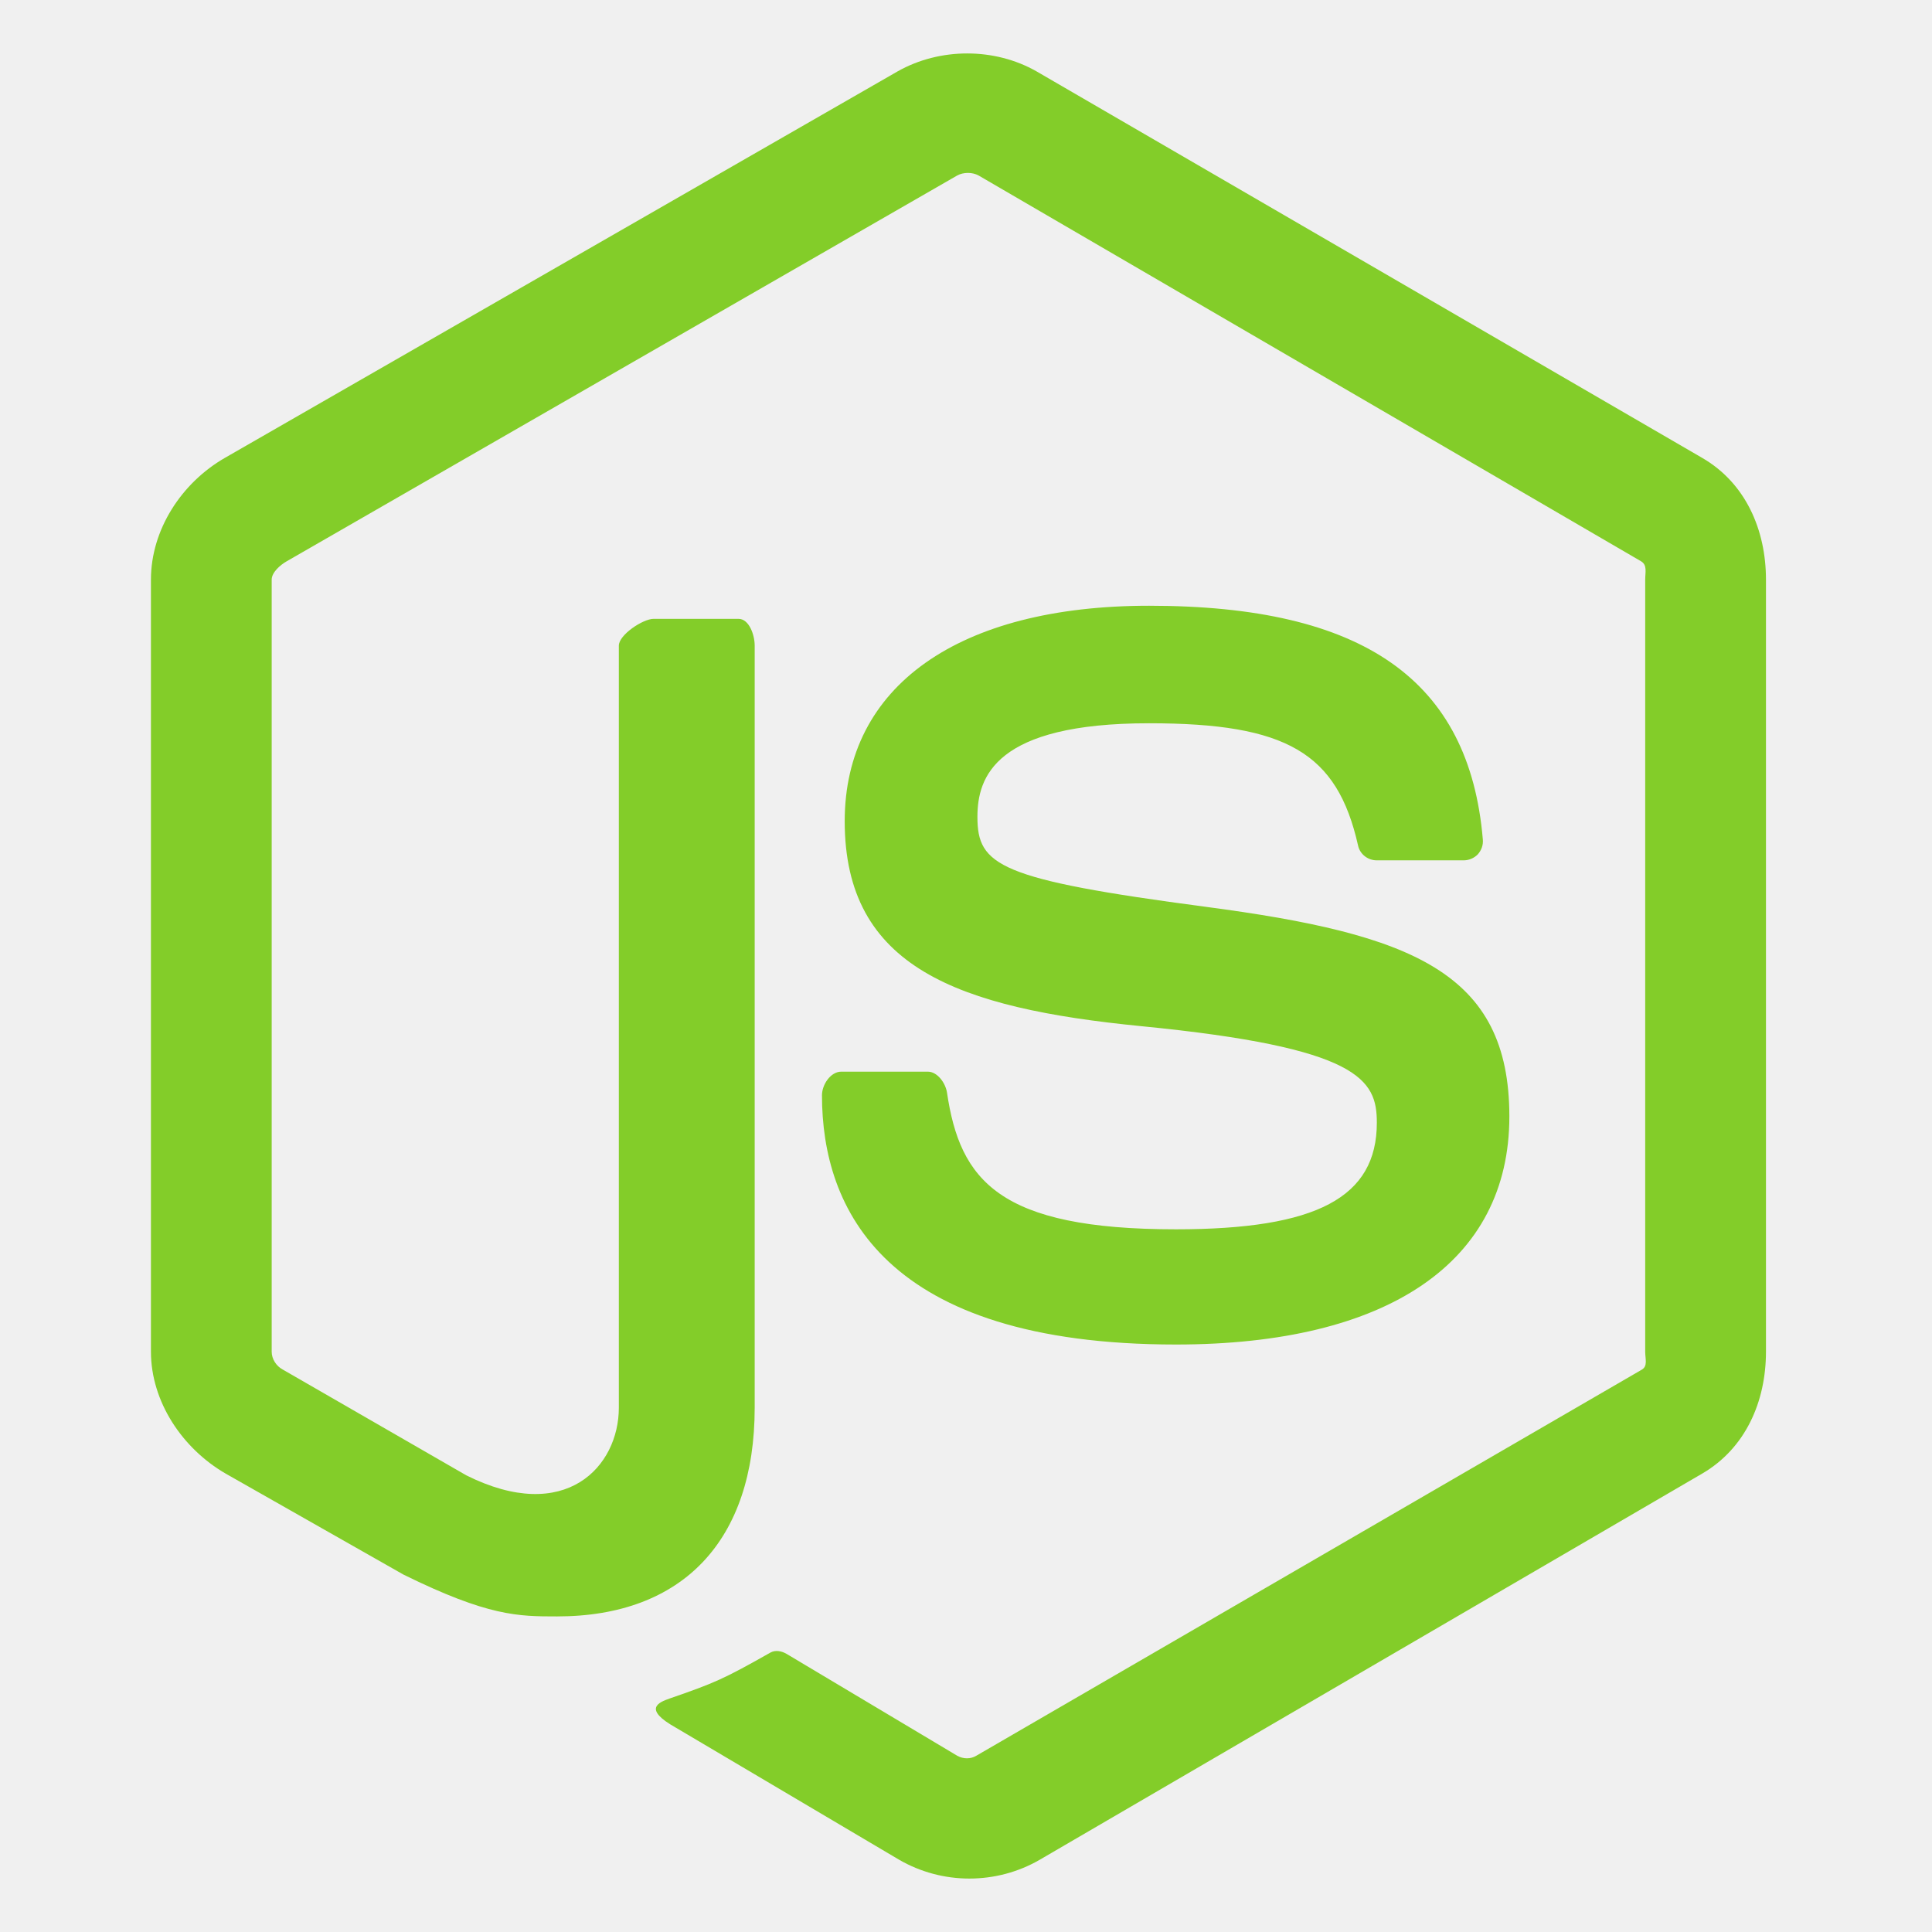
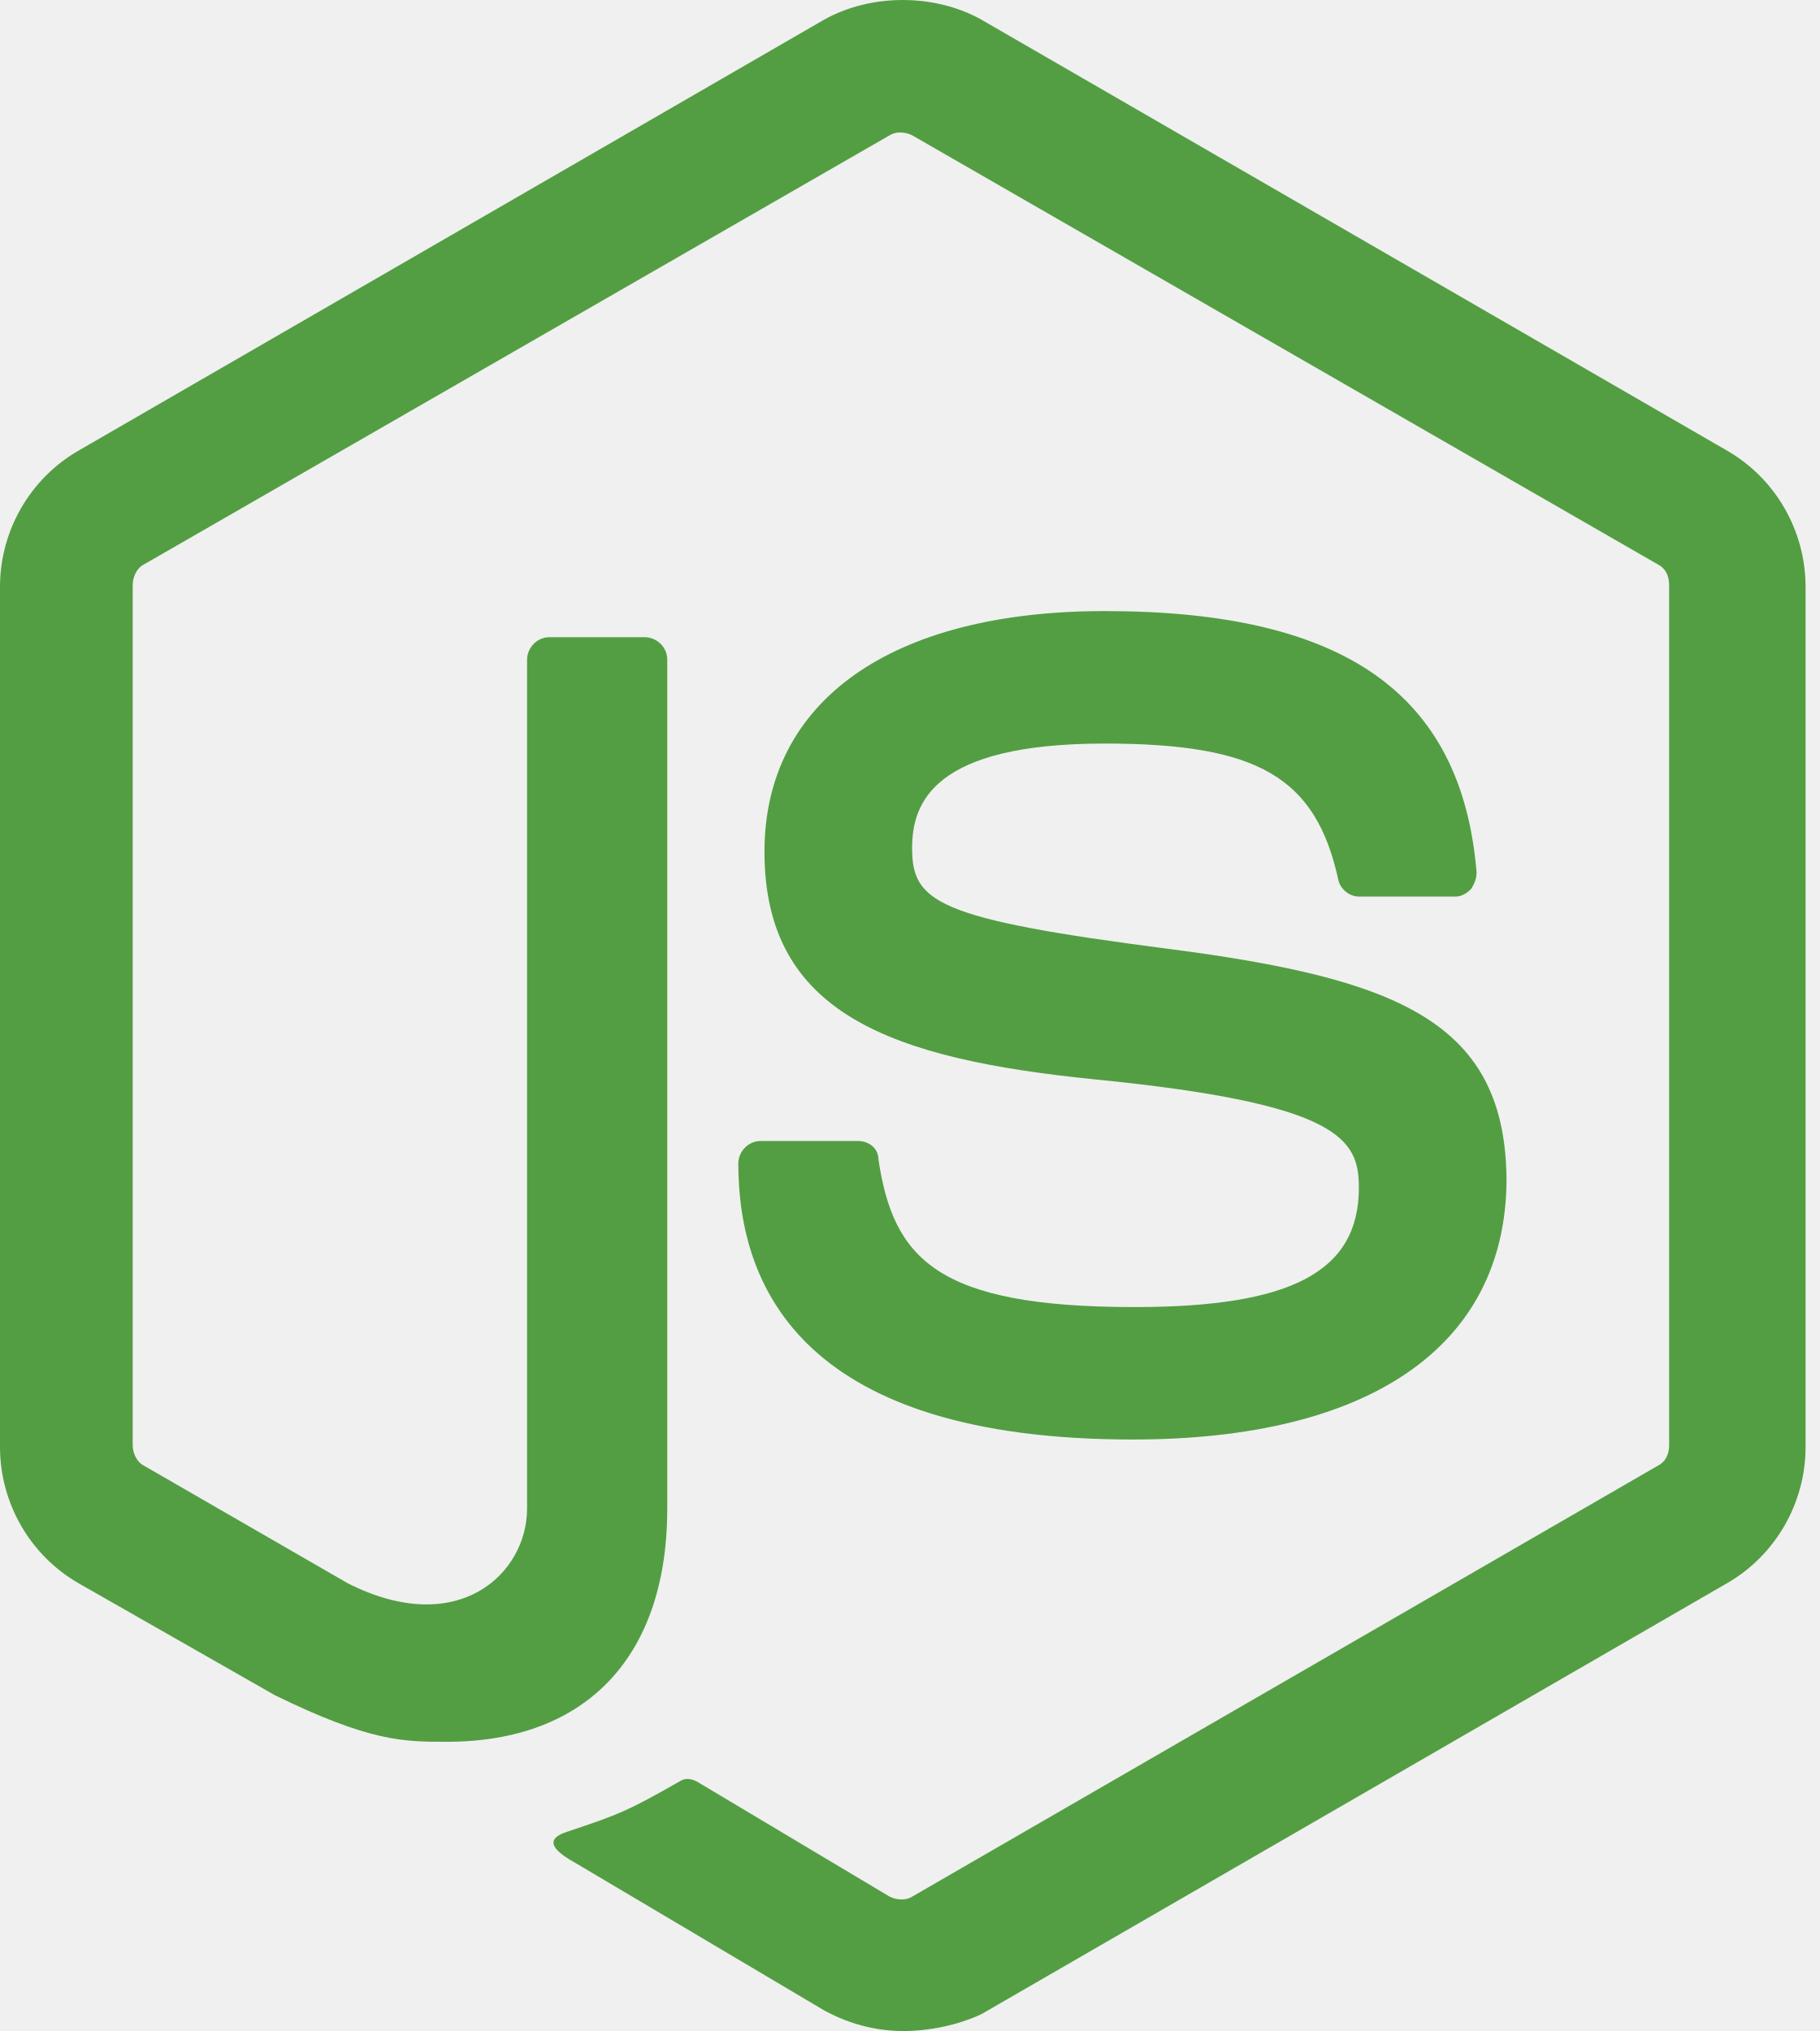
- <svg xmlns="http://www.w3.org/2000/svg" viewBox="0 0 128 128">
-   <path fill="#83CD29" d="M112.771 30.334l-44.097-25.605c-2.781-1.584-6.402-1.584-9.205 0l-44.568 25.605c-2.87 1.651-4.901 4.754-4.901 8.073v51.142c0 3.319 2.084 6.423 4.954 8.083l11.775 6.688c5.628 2.772 7.617 2.772 10.178 2.772 8.333 0 13.093-5.039 13.093-13.828v-50.49c0-.713-.371-1.774-1.071-1.774h-5.623c-.712 0-2.306 1.061-2.306 1.773v50.49c0 3.896-3.524 7.773-10.11 4.48l-12.167-7.013c-.424-.23-.723-.693-.723-1.181v-51.142c0-.482.555-.966.982-1.213l44.424-25.561c.415-.235 1.025-.235 1.439 0l43.882 25.555c.42.253.272.722.272 1.219v51.142c0 .488.183.963-.232 1.198l-44.086 25.576c-.378.227-.847.227-1.261 0l-11.307-6.749c-.341-.198-.746-.269-1.073-.086-3.146 1.783-3.726 2.02-6.677 3.043-.726.253-1.797.692.41 1.929l14.798 8.754c1.417.82 3.027 1.246 4.647 1.246 1.642 0 3.25-.426 4.667-1.246l43.885-25.582c2.87-1.672 4.23-4.764 4.23-8.083v-51.142c0-3.319-1.36-6.414-4.229-8.073zM77.91 81.445c-11.726 0-14.309-3.235-15.17-9.066-.1-.628-.633-1.379-1.272-1.379h-5.731c-.709 0-1.279.86-1.279 1.566 0 7.466 4.059 16.512 23.453 16.512 14.039 0 22.088-5.455 22.088-15.109 0-9.572-6.467-12.084-20.082-13.886-13.762-1.819-15.16-2.738-15.16-5.962 0-2.658 1.184-6.203 11.374-6.203 9.105 0 12.461 1.954 13.842 8.091.118.577.645.991 1.24.991h5.754c.354 0 .692-.143.94-.396.24-.272.367-.613.335-.979-.891-10.568-7.912-15.493-22.112-15.493-12.631 0-20.166 5.334-20.166 14.275 0 9.698 7.497 12.378 19.622 13.577 14.505 1.422 15.633 3.542 15.633 6.395 0 4.955-3.978 7.066-13.309 7.066z" />
+ <svg xmlns="http://www.w3.org/2000/svg" width="43" height="48" viewBox="0 0 43 48" fill="none">
+   <g clip-path="url(#clip0)">
+     <path d="M21.333 48C20.671 48 20.052 47.824 19.478 47.515L13.604 44.032C12.72 43.547 13.162 43.37 13.427 43.282C14.62 42.885 14.841 42.797 16.077 42.091C16.21 42.003 16.387 42.047 16.519 42.135L21.024 44.825C21.201 44.913 21.422 44.913 21.554 44.825L39.178 34.639C39.354 34.551 39.443 34.374 39.443 34.154V13.825C39.443 13.604 39.354 13.428 39.178 13.34L21.554 3.197C21.378 3.109 21.157 3.109 21.024 3.197L3.401 13.34C3.224 13.428 3.136 13.649 3.136 13.825V34.154C3.136 34.33 3.224 34.551 3.401 34.639L8.215 37.417C10.821 38.74 12.455 37.196 12.455 35.653V15.589C12.455 15.324 12.676 15.059 12.986 15.059H15.238C15.503 15.059 15.768 15.28 15.768 15.589V35.653C15.768 39.137 13.869 41.165 10.556 41.165C9.54 41.165 8.745 41.165 6.493 40.063L1.855 37.417C0.707 36.755 0 35.521 0 34.198V13.869C0 12.546 0.707 11.312 1.855 10.65L19.478 0.463C20.582 -0.154 22.084 -0.154 23.188 0.463L40.812 10.65C41.96 11.311 42.667 12.546 42.667 13.869V34.198C42.667 35.521 41.96 36.755 40.812 37.417L23.188 47.604C22.614 47.868 21.952 48.001 21.333 48.001V48ZM26.766 34.021C19.037 34.021 17.447 30.494 17.447 27.495C17.447 27.23 17.667 26.966 17.977 26.966H20.273C20.538 26.966 20.759 27.142 20.759 27.407C21.113 29.744 22.128 30.891 26.81 30.891C30.52 30.891 32.111 30.053 32.111 28.069C32.111 26.922 31.669 26.084 25.883 25.511C21.068 25.026 18.065 23.967 18.065 20.131C18.065 16.559 21.068 14.442 26.104 14.442C31.757 14.442 34.54 16.383 34.893 20.616C34.893 20.748 34.849 20.88 34.761 21.013C34.672 21.101 34.54 21.189 34.407 21.189H32.111C31.89 21.189 31.669 21.013 31.625 20.792C31.095 18.367 29.725 17.573 26.104 17.573C22.04 17.573 21.554 18.984 21.554 20.043C21.554 21.322 22.128 21.718 27.605 22.424C33.038 23.129 35.6 24.144 35.6 27.936C35.556 31.817 32.376 34.021 26.766 34.021V34.021Z" fill="#539E43" />
+   </g>
+   <defs>
+     <clipPath id="clip0">
+       <rect width="42.667" height="48" fill="white" />
+     </clipPath>
+   </defs>
</svg>
